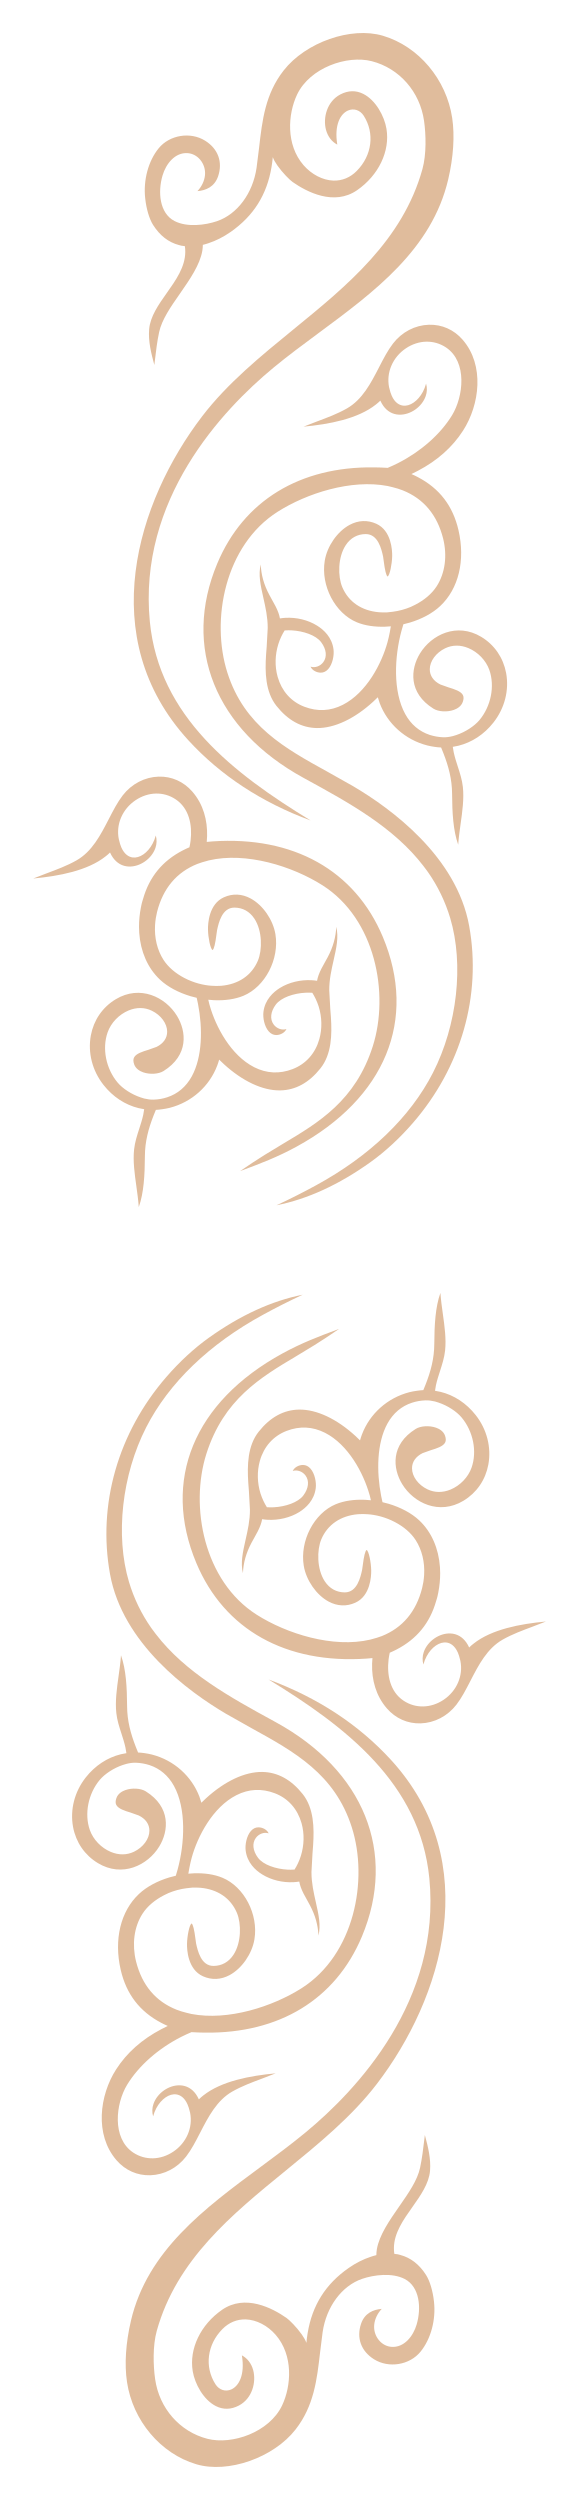
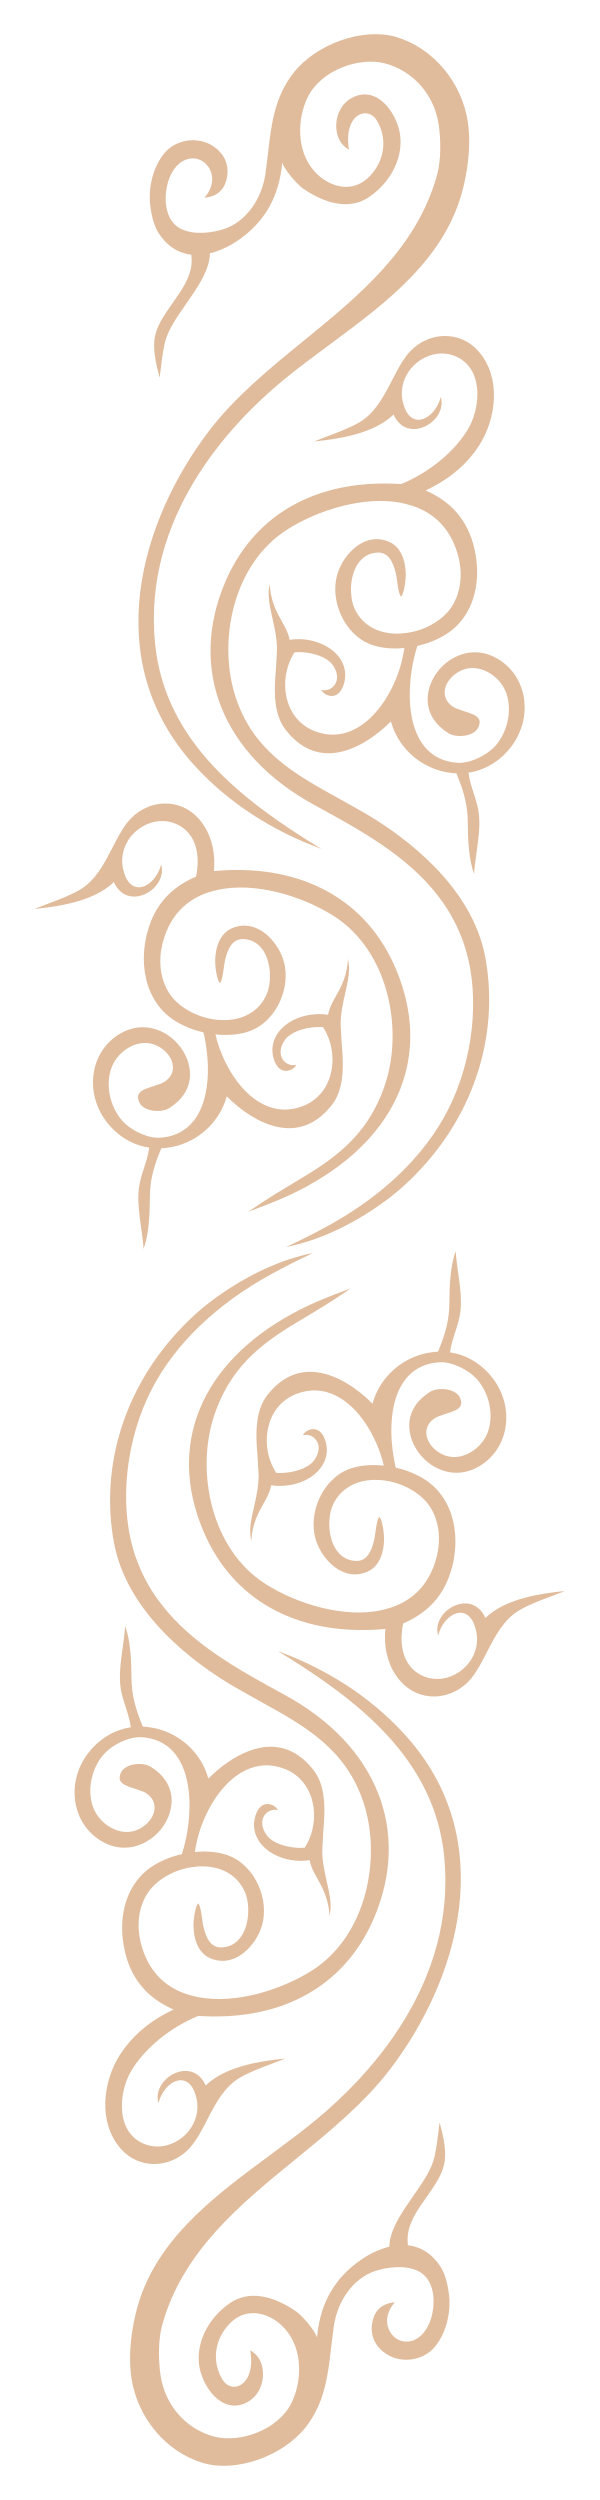
- <svg xmlns="http://www.w3.org/2000/svg" viewBox="0 0 1024 4420">
+ <svg xmlns="http://www.w3.org/2000/svg" viewBox="0 0 1024 4272">
  <g transform="translate(1024,0) rotate(90)">
    <g>
      <path d="M1972.231 752.471a391.86 391.86 0 0 1-9.965-4.04c-0.212-3.743-0.586-7.535-1.165-11.299a120.733 120.733 0 0 0-2.472-13.227c-10.099-39.173-38.305-70.183-74.66-83.947a114.278 114.278 0 0 0-10.551-3.425c2.719-2.719 5.304-5.445 7.818-8.157 30.021-32.775 47.055-68.439 46.596-99.568-0.367-27.132-13.474-51.129-38.99-71.376-25.077-19.901-59.823-20.487-90.585-18.474l-14.562 1.109-32.81 1.822c-19.004 0.085-36.497-3.919-53.432-7.761-21.723-4.908-40.826-9.145-58.876-4.604 18.1 0.614 35.748 5.565 53.714 15.085l8.573 4.739c7.797 4.414 15.431 8.658 23.46 11.497 3.136 1.109 6.448 2.027 9.732 2.606-0.523 3.22-0.946 6.504-1.059 9.852-1.031 19.216 3.701 39.752 13.722 55.868 7.387 11.794 20.699 26.384 42.259 29.06 10.176 1.292 25.762-1.561 34.548-9.357 4.216-3.701 6.384-8.157 6.434-13.143 0-7.429-4.16-14.972-9.887-17.768-0.297-0.169-0.494-0.254-0.734-0.374 2.585 7.74-0.756 17.231-8.065 22.599-9.463 6.956-22.62 5.523-35.162-3.792-12.606-9.449-19.95-31.921-20.988-52.443a100.437 100.437 0 0 1 0.042-10.925c0.085-0.417 0.085-0.826 0.085-1.201 3.552-2.182 7.133-4.209 10.89-5.967a109.158 109.158 0 0 1 13.439-5.318c18.644-5.734 38.884-6.363 57.591-1.109 25.226 7.048 43.99 23.827 52.98 47.203 8.905 23.206 7.754 46.094-3.34 67.987-20.953 41.193-71.2 67.824-108.798 78.495-0.784 0.254-1.476 0.494-2.225 0.671-2.768 0.777-5.523 1.321-8.248 1.977 0.41-3.51 0.664-6.963 0.826-10.445 0.784-18.623-1.61-36.645-7.797-51.617-16.003-38.502-64.816-63.905-108.883-56.652-25.685 4.251-51.701 22.351-63.29 44.004-8.256 15.409-8.948 31.695-1.977 47.118 12.041 26.716 46.716 28.291 57.062 28.107 14.35-0.233 34.682-4.28 36.2-8.15-1.645-2.479-10.974-4.788-27.867-6.857l-7.38-1.066c-12.86-2.797-39.745-8.736-39.781-30.543 0-14.717 6.751-26.97 19.534-35.423 21.518-14.188 55.374-14.188 74.462-6.109 25.854 11.024 41.61 34.103 44.244 64.95 0.452 5.699 0.332 11.455-0.085 17.224-0.205 3.418-0.664 6.843-1.201 10.233a123.162 123.162 0 0 1-6.674 24.477 112.061 112.061 0 0 1-5.982 13.206c-7.952 15.205-18.877 28.319-31.949 36.73-17.316 11.13-38.884 16.236-61.391 14.922-4.167-0.254-8.361-0.706-12.57-1.363a144.659 144.659 0 0 1-10.678-2.182c-41.723-10.551-70.296-34.555-84.978-71.334-1.144-2.881-2.062-5.897-3.001-8.821a150.888 150.888 0 0 1-3.185-11.377c-15.529-65.769 10.275-147.929 44.039-201.029 59.357-93.389 191.262-118.537 284.524-88.855 96.178 30.642 134.935 95.726 172.427 158.741l19.781 32.57a1146.315 1146.315 0 0 0 28.538 43.298c-0.664-1.737-1.328-3.475-1.935-5.198-11.095-29.647-22.521-60.324-41.398-94.829-85.719-156.792-224.334-213.734-370.695-152.343-118.05 49.526-178.684 158.614-168.875 301.353 0.254 3.291 0.621 6.624 0.911 9.972-3.383-0.282-6.716-0.537-10.063-0.621-28.404-0.819-56.645 6.765-78.919 26.144-17.726 15.424-27.118 36.525-26.462 59.498 0.742 24.654 12.818 47.817 33.107 63.481 11.984 9.272 26.631 16.779 42.055 24.738 28.156 14.52 57.231 29.477 72.852 56.899 9.562 16.787 16.356 35.254 23.036 53.114 2.853 7.797 5.946 15.664 9.075 23.496-4.209-45.268-13.764-96.058-39.166-127.972a77.33 77.33 0 0 0-6.808-7.797 50.374 50.374 0 0 0 8.99-5.078c9.852-7.048 15.296-16.497 15.826-27.909 0.862-19.83-13.609-40.656-32.853-47.252a36.574 36.574 0 0 0-22.062-0.657c5.198 1.363 10.099 3.312 14.47 5.657 16.412 8.729 26.186 23.008 24.371 35.452-0.911 6.278-4.993 14.145-17.69 19.795-3.538 1.532-7.952 2.924-13.079 4.082-0.523 0.127-0.989 0.282-1.61 0.417-26.13 5.268-53.177-6.342-68.813-29.64-15.085-22.479-15.741-49.604-1.638-70.748 15.791-23.834 45.346-29.936 73.347-26.518 3.842 0.487 7.719 1.151 11.511 2.02 1.723 3.997 3.496 7.917 5.473 11.659 18.637 36.214 47.083 59.413 86.171 70.423 2.677 0.784 5.191 1.695 7.994 2.302 2.217 0.537 4.456 0.953 6.638 1.412 11.716 2.267 23.171 3.383 34.35 3.34a218.204 218.204 0 0 0 10.621-0.367c33.079-2.316 62.302-14.894 82.803-36.702 13.107-13.976 23.001-33.227 29.272-54.088 0.989-3.552 1.97-7.175 2.797-10.805a233.903 233.903 0 0 1 10.883-2.345c43.057-8.376 93.558-7.874 128.064 11.038 18.46 10.148 30.932 24.993 36.906 43.418 1.243 3.715 2.196 7.535 2.924 11.539 0.664 4.011 1.158 8.121 1.271 12.415 0.177 5.402-0.607 11.13-1.999 16.829a87.711 87.711 0 0 1-1.907 6.095c-5.445 16.412-15.904 32.125-26.186 40.734-24.569 20.706-60.282 27.832-88.89 17.733-16.829-5.89-31.666-20.12-38.707-37.097-5.77-14.018-5.692-28.164 0.417-40.868 7.747-16.25 22.683-27.238 37.062-27.288 11.335-0.085 20.946 6.596 26.928 18.707l5.176 14.527c3.093 10.176 6.645 21.815 13.616 25.31 3.093 1.617 7.055 1.518 11.991-0.162 8.086-2.804 12.168-10.261 14.195-15.953 4.16-11.843 3.206-27.302-2.217-35.953-27.916-44.696-69.971-40.734-97.598-23.834-33.474 20.452-55.162 65.395-29.392 108.233 14.054 23.368 36.822 39.032 64.032 44.067 30.289 5.565 62.167-2.507 87.4-22.351 21.229-16.652 35.247-38.298 41.101-62.132 0.791-3.256 1.398-6.554 1.907-9.816 3.333 0.417 6.631 0.96 9.845 1.645 8.7 1.893 16.942 4.583 25.07 7.217 11.504 3.701 23.383 7.549 36.08 8.948 20.777 2.26 43.333-0.953 65.176-3.997 12.21-1.688 24.569-3.418 36.857-4.28-25.36-8.983-56.355-10.558-89.907-10.805-25.953-0.085-48.636-6.236-71.977-15.353z" fill="#e0bc9c" />
      <path d="M607.303 329.092c11.998 9.272 26.596 16.815 42.012 24.731 28.156 14.513 57.266 29.527 72.845 56.899 9.569 16.822 16.412 35.254 23.065 53.114a1099.705 1099.705 0 0 0 9.103 23.496c-4.195-45.275-13.771-96.023-39.166-127.979a96.835 96.835 0 0 0-6.843-7.797 57.175 57.175 0 0 0 9.018-5.064c9.823-6.97 15.304-16.532 15.805-27.874 0.855-19.873-13.573-40.649-32.824-47.245a35.734 35.734 0 0 0-22.062-0.657c5.148 1.314 10.099 3.291 14.435 5.6 16.405 8.785 26.214 23.051 24.399 35.416-0.946 6.349-5.028 14.272-17.683 19.795-3.538 1.603-7.959 2.966-13.037 4.124-0.586 0.127-1.066 0.325-1.645 0.452-26.137 5.24-53.184-6.384-68.848-29.689-15.092-22.464-15.755-49.555-1.695-70.79 25.6-38.425 87.111-30.875 119.85-10.932 33.863 20.572 64.406 55.543 84.815 95.783a274.714 274.714 0 0 1 8.333 18.1 428.696 428.696 0 0 0-0.876 24.032c-1.688 130.818 58.502 230.478 169.786 277.186 148.424 62.252 293.662 3.884 379.141-152.336l1.9-3.46c42.217-77.231 85.628-156.269 154.024-208.67 3.467-2.634 6.942-5.318 10.565-7.874a283.556 283.556 0 0 1 81.433-39.42c81.878-24.442 189.158-12.535 273.337 30.43 78.551 40.12 147.407 111.68 199.27 207.017a1177 1177 0 0 1 35.197 69.71c-10.876-54.675-36.278-110.281-76.313-166.241-18.46-25.812-42.337-51.659-69.053-74.787-98.671-85.592-225.739-121.877-348.527-99.653-122.689 22.14-207.406 137.915-246.953 204.955l-25.607 45.43c-41.723 75.656-81.058 147.11-175.182 177.081-93.177 29.738-225.146 4.583-284.531-88.848-32.606-51.369-57.923-129.992-45.515-194.595 0.579-3.016 1.363-5.946 2.147-8.905 1.476-6.024 3.256-11.963 5.523-17.698 14.682-36.808 43.255-60.762 84.978-71.327 30.635-7.662 61.475-3.538 84.639 11.384 13.446 8.651 24.498 22.14 32.577 37.803 1.349 2.691 2.669 5.282 3.87 7.994a122.244 122.244 0 0 1 8.573 31.843c0.459 3.369 0.904 6.758 1.109 10.148 0.169 4.689 0.127 9.428-0.24 14.096-2.599 30.875-18.354 53.877-44.244 64.929-19.039 8.079-52.93 8.079-74.385-6.102-12.811-8.453-19.576-20.699-19.576-35.416 0.042-21.808 26.878-27.782 39.781-30.6l7.422-1.031c16.864-2.104 26.158-4.414 27.832-6.843-1.568-3.87-21.885-7.917-36.193-8.171-10.36-0.155-45.077 1.412-57.111 28.128-6.921 15.416-6.257 31.702 1.984 47.083 11.624 21.681 37.641 39.788 63.326 43.99 44.039 7.302 92.902-18.1 108.89-56.652 6.024-14.513 8.404-31.913 7.832-49.964a175.634 175.634 0 0 0-0.671-10.233c3.475 0.544 6.893 1.165 10.318 1.822 5.812 1.151 11.624 2.387 17.436 3.997 37.888 10.268 89.724 37.182 111.037 79.152 11.13 21.892 12.246 44.774 3.34 68.036-8.905 23.333-27.704 40.07-52.937 47.16-18.757 5.24-39.004 4.576-57.598-1.193a103.883 103.883 0 0 1-13.439-5.24 110.084 110.084 0 0 1-10.89-5.982c0-0.41-0.028-0.777-0.028-1.193a85.013 85.013 0 0 1-0.127-10.925c1.066-20.536 8.361-43.05 20.981-52.45 12.535-9.35 25.734-10.756 35.211-3.792 7.253 5.367 10.635 14.795 8.001 22.556 0.282-0.092 0.537-0.169 0.734-0.332 5.777-2.839 9.936-10.353 9.887-17.811 0-4.951-2.14-9.4-6.391-13.143-8.813-7.712-24.35-10.6-34.541-9.322-21.617 2.634-34.88 17.224-42.224 29.067-10.085 16.116-14.88 36.638-13.813 55.854 0.219 3.298 0.537 6.596 1.08 9.852a60.833 60.833 0 0 0-9.689 2.564c-8.093 2.846-15.664 7.126-23.46 11.539l-8.623 4.696c-17.931 9.562-35.614 14.484-53.714 15.092 18.065 4.576 37.146 0.332 58.862-4.576 16.984-3.821 34.477-7.789 53.481-7.74l32.86 1.808 14.47 1.102c30.755 2.02 65.515 1.448 90.585-18.46 25.522-20.289 38.63-44.286 39.039-71.412 0.452-31.08-16.61-66.751-46.631-99.526a299.658 299.658 0 0 0-7.797-8.171 121.75 121.75 0 0 0 10.558-3.376c36.32-13.813 64.561-44.851 74.618-84.024 1.116-4.414 1.928-8.828 2.556-13.241a102.471 102.471 0 0 0 1.059-11.257 375.914 375.914 0 0 1 10.021-4.032c23.383-9.11 46.016-15.254 71.948-15.381 33.531-0.24 64.54-1.808 89.921-10.798-12.323-0.826-24.654-2.556-36.942-4.28-21.765-3.065-44.314-6.236-65.141-3.969-12.698 1.363-24.576 5.24-36.031 8.955-8.121 2.641-16.419 5.318-25.07 7.182-3.263 0.699-6.518 1.271-9.859 1.681a100.387 100.387 0 0 0-1.9-9.802c-5.904-23.834-19.915-45.48-41.108-62.139-25.268-19.83-57.097-27.945-87.4-22.38-27.253 5.064-50.021 20.699-64.074 44.117-25.727 42.796-4.04 87.732 29.435 108.226 27.584 16.9 69.724 20.812 97.591-23.834 5.41-8.658 6.349-24.124 2.196-35.946-2.027-5.734-6.109-13.114-14.188-15.918-4.951-1.766-8.877-1.808-12.006-0.24-6.914 3.538-10.466 15.127-13.602 25.353l-5.155 14.513c-5.975 12.126-15.544 18.806-26.949 18.722-14.4-0.035-29.279-11.052-37.118-27.295-6.059-12.74-6.179-26.836-0.332-40.861 7.062-17.027 21.857-31.2 38.679-37.146 28.665-10.063 64.399-2.924 88.933 17.719 10.226 8.665 20.699 24.329 26.186 40.748 0.664 2.062 1.314 4.11 1.85 6.13 1.448 5.699 2.232 11.384 2.069 16.794-0.134 4.322-0.621 8.404-1.328 12.443-0.699 3.997-1.695 7.839-2.846 11.546-6.102 18.425-18.46 33.269-36.928 43.368-39.915 21.935-101.136 19.096-147.569 6.476a194.136 194.136 0 0 1-11.13-3.256 180.012 180.012 0 0 0-2.966-11.412c-6.229-20.614-16.123-39.745-29.195-53.643-30.543-32.613-80.804-44.696-134.328-32.33-42.987 9.95-73.672 33.651-93.629 71.751-1.935 3.672-3.785 7.458-5.473 11.412-1.864-3.955-3.799-7.662-5.734-11.412-17.811-34.018-41.532-60.91-71.122-79.914-45.649-29.301-115.486-38.46-160.669 0.826-17.74 15.381-27.09 36.532-26.433 59.54 0.734 24.661 12.811 47.789 33.142 63.46z" fill="#e0bc9c" />
      <path d="M1099.253 759.066c-215.958 21.109-374.035-127.732-448.999-218.352-21.109-25.48-41.716-53.396-61.715-80.395-72.683-98.262-147.851-199.835-271.325-228.747-39.576-9.272-77.181-11.709-108.593-7.048-68.283 10.219-126.743 59.413-145.429 122.534-16.652 56.158 11.511 136.517 61.433 175.471 41.68 32.528 87.993 37.853 136.997 43.453l35.098 4.414c44.971 6.561 81.991 33.976 94.293 69.886 7.083 20.812 11.292 53.064-0.332 75.359-13.905 26.56-51.461 29.527-80.395 20.988-20.748-6.059-40.988-22.097-39.541-44.194 0.523-8.538 4.654-16.49 11.582-22.302a36.892 36.892 0 0 1 27.535-8.538c10.395 1.073 20.254 6.017 28.051 13.319-1.208-15.007-7.507-30.134-26.229-36.525-25.113-8.531-48.601 0-62.916 22.916-16.292 26.052-10.261 62.909 13.446 82.21 22.387 18.227 56.327 27.394 88.643 23.757 18.799-2.062 36.32-7.302 46.843-13.941 18.792-11.914 30.671-27.238 35.529-45.6 0.41-1.483 0.876-2.931 1.158-4.414 0.417-1.97 0.572-4.04 0.784-6.137a64.689 64.689 0 0 1 10.141-0.742c26.631 0.127 50.014 16.624 72.69 32.697 20.409 14.421 41.476 29.315 64.109 31.165 21.349 1.78 42.591-3.623 63.163-9.145-2.677-0.304-5.402-0.664-8.121-0.996-16.32-1.942-33.234-3.919-49.816-7.472-22.083-4.696-44.569-20.318-68.311-36.892-25.021-17.401-50.635-35.169-75.614-39.498a70.444 70.444 0 0 0-10.515-0.918 98.629 98.629 0 0 0-2.924-10.014c-4.294-13.037-10.89-26.236-19.83-39.046-28.446-40.649-65.684-64.194-115.027-72.4a223.585 223.585 0 0 0-17.288-2.217c4.499-1.568 9.732-4.541 15.014-8.298 12.57-8.863 25.395-21.596 29.067-26.914 17.479-25.028 42.549-73.099 14.4-113.798-26.349-38.05-68.947-58.467-108.48-51.991-22.394 3.672-50.833 19.004-61.892 41.144-6.511 12.987-6.137 26.61 0.996 40.374 12.578 23.983 41.603 31.002 62.584 25.438 12.076-3.291 21.031-10.304 26.186-19.993-35.219 5.734-54.3-5.65-60.19-18.686-4.626-10.254-1.003-21.511 9.032-27.987 30.918-19.795 70.211-14.894 97.668 12.281 11.709 11.504 17.556 25.847 17.076 41.391-0.664 18.757-10.854 38.474-27.302 52.732-36.193 31.384-90.133 27.825-124.928 11.299-47.323-22.599-70.077-88.311-58.869-131.976 12.578-48.855 53.961-85.133 105.465-92.435 23.962-3.432 58.954-4.414 85.26 2.839 125.797 34.922 205.852 132.929 283.245 227.794 47.005 57.591 95.606 117.174 153.868 161.665 150.782 115.161 391.147 190.591 572.677 24.484 62.464-57.231 109.843-129.617 141.962-216.29-83.135 136.121-183.812 267.843-351.416 284.291z" fill="#e0bc9c" />
    </g>
-     <g transform="translate(4420,1024) scale(-1,-1)">
+     <g transform="translate(4272,1024) scale(-1,-1)">
      <path d="M1972.231 752.471a391.86 391.86 0 0 1-9.965-4.04c-0.212-3.743-0.586-7.535-1.165-11.299a120.733 120.733 0 0 0-2.472-13.227c-10.099-39.173-38.305-70.183-74.66-83.947a114.278 114.278 0 0 0-10.551-3.425c2.719-2.719 5.304-5.445 7.818-8.157 30.021-32.775 47.055-68.439 46.596-99.568-0.367-27.132-13.474-51.129-38.99-71.376-25.077-19.901-59.823-20.487-90.585-18.474l-14.562 1.109-32.81 1.822c-19.004 0.085-36.497-3.919-53.432-7.761-21.723-4.908-40.826-9.145-58.876-4.604 18.1 0.614 35.748 5.565 53.714 15.085l8.573 4.739c7.797 4.414 15.431 8.658 23.46 11.497 3.136 1.109 6.448 2.027 9.732 2.606-0.523 3.22-0.946 6.504-1.059 9.852-1.031 19.216 3.701 39.752 13.722 55.868 7.387 11.794 20.699 26.384 42.259 29.06 10.176 1.292 25.762-1.561 34.548-9.357 4.216-3.701 6.384-8.157 6.434-13.143 0-7.429-4.16-14.972-9.887-17.768-0.297-0.169-0.494-0.254-0.734-0.374 2.585 7.74-0.756 17.231-8.065 22.599-9.463 6.956-22.62 5.523-35.162-3.792-12.606-9.449-19.95-31.921-20.988-52.443a100.437 100.437 0 0 1 0.042-10.925c0.085-0.417 0.085-0.826 0.085-1.201 3.552-2.182 7.133-4.209 10.89-5.967a109.158 109.158 0 0 1 13.439-5.318c18.644-5.734 38.884-6.363 57.591-1.109 25.226 7.048 43.99 23.827 52.98 47.203 8.905 23.206 7.754 46.094-3.34 67.987-20.953 41.193-71.2 67.824-108.798 78.495-0.784 0.254-1.476 0.494-2.225 0.671-2.768 0.777-5.523 1.321-8.248 1.977 0.41-3.51 0.664-6.963 0.826-10.445 0.784-18.623-1.61-36.645-7.797-51.617-16.003-38.502-64.816-63.905-108.883-56.652-25.685 4.251-51.701 22.351-63.29 44.004-8.256 15.409-8.948 31.695-1.977 47.118 12.041 26.716 46.716 28.291 57.062 28.107 14.35-0.233 34.682-4.28 36.2-8.15-1.645-2.479-10.974-4.788-27.867-6.857l-7.38-1.066c-12.86-2.797-39.745-8.736-39.781-30.543 0-14.717 6.751-26.97 19.534-35.423 21.518-14.188 55.374-14.188 74.462-6.109 25.854 11.024 41.61 34.103 44.244 64.95 0.452 5.699 0.332 11.455-0.085 17.224-0.205 3.418-0.664 6.843-1.201 10.233a123.162 123.162 0 0 1-6.674 24.477 112.061 112.061 0 0 1-5.982 13.206c-7.952 15.205-18.877 28.319-31.949 36.73-17.316 11.13-38.884 16.236-61.391 14.922-4.167-0.254-8.361-0.706-12.57-1.363a144.659 144.659 0 0 1-10.678-2.182c-41.723-10.551-70.296-34.555-84.978-71.334-1.144-2.881-2.062-5.897-3.001-8.821a150.888 150.888 0 0 1-3.185-11.377c-15.529-65.769 10.275-147.929 44.039-201.029 59.357-93.389 191.262-118.537 284.524-88.855 96.178 30.642 134.935 95.726 172.427 158.741l19.781 32.57a1146.315 1146.315 0 0 0 28.538 43.298c-0.664-1.737-1.328-3.475-1.935-5.198-11.095-29.647-22.521-60.324-41.398-94.829-85.719-156.792-224.334-213.734-370.695-152.343-118.05 49.526-178.684 158.614-168.875 301.353 0.254 3.291 0.621 6.624 0.911 9.972-3.383-0.282-6.716-0.537-10.063-0.621-28.404-0.819-56.645 6.765-78.919 26.144-17.726 15.424-27.118 36.525-26.462 59.498 0.742 24.654 12.818 47.817 33.107 63.481 11.984 9.272 26.631 16.779 42.055 24.738 28.156 14.52 57.231 29.477 72.852 56.899 9.562 16.787 16.356 35.254 23.036 53.114 2.853 7.797 5.946 15.664 9.075 23.496-4.209-45.268-13.764-96.058-39.166-127.972a77.33 77.33 0 0 0-6.808-7.797 50.374 50.374 0 0 0 8.99-5.078c9.852-7.048 15.296-16.497 15.826-27.909 0.862-19.83-13.609-40.656-32.853-47.252a36.574 36.574 0 0 0-22.062-0.657c5.198 1.363 10.099 3.312 14.47 5.657 16.412 8.729 26.186 23.008 24.371 35.452-0.911 6.278-4.993 14.145-17.69 19.795-3.538 1.532-7.952 2.924-13.079 4.082-0.523 0.127-0.989 0.282-1.61 0.417-26.13 5.268-53.177-6.342-68.813-29.64-15.085-22.479-15.741-49.604-1.638-70.748 15.791-23.834 45.346-29.936 73.347-26.518 3.842 0.487 7.719 1.151 11.511 2.02 1.723 3.997 3.496 7.917 5.473 11.659 18.637 36.214 47.083 59.413 86.171 70.423 2.677 0.784 5.191 1.695 7.994 2.302 2.217 0.537 4.456 0.953 6.638 1.412 11.716 2.267 23.171 3.383 34.35 3.34a218.204 218.204 0 0 0 10.621-0.367c33.079-2.316 62.302-14.894 82.803-36.702 13.107-13.976 23.001-33.227 29.272-54.088 0.989-3.552 1.97-7.175 2.797-10.805a233.903 233.903 0 0 1 10.883-2.345c43.057-8.376 93.558-7.874 128.064 11.038 18.46 10.148 30.932 24.993 36.906 43.418 1.243 3.715 2.196 7.535 2.924 11.539 0.664 4.011 1.158 8.121 1.271 12.415 0.177 5.402-0.607 11.13-1.999 16.829a87.711 87.711 0 0 1-1.907 6.095c-5.445 16.412-15.904 32.125-26.186 40.734-24.569 20.706-60.282 27.832-88.89 17.733-16.829-5.89-31.666-20.12-38.707-37.097-5.77-14.018-5.692-28.164 0.417-40.868 7.747-16.25 22.683-27.238 37.062-27.288 11.335-0.085 20.946 6.596 26.928 18.707l5.176 14.527c3.093 10.176 6.645 21.815 13.616 25.31 3.093 1.617 7.055 1.518 11.991-0.162 8.086-2.804 12.168-10.261 14.195-15.953 4.16-11.843 3.206-27.302-2.217-35.953-27.916-44.696-69.971-40.734-97.598-23.834-33.474 20.452-55.162 65.395-29.392 108.233 14.054 23.368 36.822 39.032 64.032 44.067 30.289 5.565 62.167-2.507 87.4-22.351 21.229-16.652 35.247-38.298 41.101-62.132 0.791-3.256 1.398-6.554 1.907-9.816 3.333 0.417 6.631 0.96 9.845 1.645 8.7 1.893 16.942 4.583 25.07 7.217 11.504 3.701 23.383 7.549 36.08 8.948 20.777 2.26 43.333-0.953 65.176-3.997 12.21-1.688 24.569-3.418 36.857-4.28-25.36-8.983-56.355-10.558-89.907-10.805-25.953-0.085-48.636-6.236-71.977-15.353z" fill="#e0bc9c" />
      <path d="M607.303 329.092c11.998 9.272 26.596 16.815 42.012 24.731 28.156 14.513 57.266 29.527 72.845 56.899 9.569 16.822 16.412 35.254 23.065 53.114a1099.705 1099.705 0 0 0 9.103 23.496c-4.195-45.275-13.771-96.023-39.166-127.979a96.835 96.835 0 0 0-6.843-7.797 57.175 57.175 0 0 0 9.018-5.064c9.823-6.97 15.304-16.532 15.805-27.874 0.855-19.873-13.573-40.649-32.824-47.245a35.734 35.734 0 0 0-22.062-0.657c5.148 1.314 10.099 3.291 14.435 5.6 16.405 8.785 26.214 23.051 24.399 35.416-0.946 6.349-5.028 14.272-17.683 19.795-3.538 1.603-7.959 2.966-13.037 4.124-0.586 0.127-1.066 0.325-1.645 0.452-26.137 5.24-53.184-6.384-68.848-29.689-15.092-22.464-15.755-49.555-1.695-70.79 25.6-38.425 87.111-30.875 119.85-10.932 33.863 20.572 64.406 55.543 84.815 95.783a274.714 274.714 0 0 1 8.333 18.1 428.696 428.696 0 0 0-0.876 24.032c-1.688 130.818 58.502 230.478 169.786 277.186 148.424 62.252 293.662 3.884 379.141-152.336l1.9-3.46c42.217-77.231 85.628-156.269 154.024-208.67 3.467-2.634 6.942-5.318 10.565-7.874a283.556 283.556 0 0 1 81.433-39.42c81.878-24.442 189.158-12.535 273.337 30.43 78.551 40.12 147.407 111.68 199.27 207.017a1177 1177 0 0 1 35.197 69.71c-10.876-54.675-36.278-110.281-76.313-166.241-18.46-25.812-42.337-51.659-69.053-74.787-98.671-85.592-225.739-121.877-348.527-99.653-122.689 22.14-207.406 137.915-246.953 204.955l-25.607 45.43c-41.723 75.656-81.058 147.11-175.182 177.081-93.177 29.738-225.146 4.583-284.531-88.848-32.606-51.369-57.923-129.992-45.515-194.595 0.579-3.016 1.363-5.946 2.147-8.905 1.476-6.024 3.256-11.963 5.523-17.698 14.682-36.808 43.255-60.762 84.978-71.327 30.635-7.662 61.475-3.538 84.639 11.384 13.446 8.651 24.498 22.14 32.577 37.803 1.349 2.691 2.669 5.282 3.87 7.994a122.244 122.244 0 0 1 8.573 31.843c0.459 3.369 0.904 6.758 1.109 10.148 0.169 4.689 0.127 9.428-0.24 14.096-2.599 30.875-18.354 53.877-44.244 64.929-19.039 8.079-52.93 8.079-74.385-6.102-12.811-8.453-19.576-20.699-19.576-35.416 0.042-21.808 26.878-27.782 39.781-30.6l7.422-1.031c16.864-2.104 26.158-4.414 27.832-6.843-1.568-3.87-21.885-7.917-36.193-8.171-10.36-0.155-45.077 1.412-57.111 28.128-6.921 15.416-6.257 31.702 1.984 47.083 11.624 21.681 37.641 39.788 63.326 43.99 44.039 7.302 92.902-18.1 108.89-56.652 6.024-14.513 8.404-31.913 7.832-49.964a175.634 175.634 0 0 0-0.671-10.233c3.475 0.544 6.893 1.165 10.318 1.822 5.812 1.151 11.624 2.387 17.436 3.997 37.888 10.268 89.724 37.182 111.037 79.152 11.13 21.892 12.246 44.774 3.34 68.036-8.905 23.333-27.704 40.07-52.937 47.16-18.757 5.24-39.004 4.576-57.598-1.193a103.883 103.883 0 0 1-13.439-5.24 110.084 110.084 0 0 1-10.89-5.982c0-0.41-0.028-0.777-0.028-1.193a85.013 85.013 0 0 1-0.127-10.925c1.066-20.536 8.361-43.05 20.981-52.45 12.535-9.35 25.734-10.756 35.211-3.792 7.253 5.367 10.635 14.795 8.001 22.556 0.282-0.092 0.537-0.169 0.734-0.332 5.777-2.839 9.936-10.353 9.887-17.811 0-4.951-2.14-9.4-6.391-13.143-8.813-7.712-24.35-10.6-34.541-9.322-21.617 2.634-34.88 17.224-42.224 29.067-10.085 16.116-14.88 36.638-13.813 55.854 0.219 3.298 0.537 6.596 1.08 9.852a60.833 60.833 0 0 0-9.689 2.564c-8.093 2.846-15.664 7.126-23.46 11.539l-8.623 4.696c-17.931 9.562-35.614 14.484-53.714 15.092 18.065 4.576 37.146 0.332 58.862-4.576 16.984-3.821 34.477-7.789 53.481-7.74l32.86 1.808 14.47 1.102c30.755 2.02 65.515 1.448 90.585-18.46 25.522-20.289 38.63-44.286 39.039-71.412 0.452-31.08-16.61-66.751-46.631-99.526a299.658 299.658 0 0 0-7.797-8.171 121.75 121.75 0 0 0 10.558-3.376c36.32-13.813 64.561-44.851 74.618-84.024 1.116-4.414 1.928-8.828 2.556-13.241a102.471 102.471 0 0 0 1.059-11.257 375.914 375.914 0 0 1 10.021-4.032c23.383-9.11 46.016-15.254 71.948-15.381 33.531-0.24 64.54-1.808 89.921-10.798-12.323-0.826-24.654-2.556-36.942-4.28-21.765-3.065-44.314-6.236-65.141-3.969-12.698 1.363-24.576 5.24-36.031 8.955-8.121 2.641-16.419 5.318-25.07 7.182-3.263 0.699-6.518 1.271-9.859 1.681a100.387 100.387 0 0 0-1.9-9.802c-5.904-23.834-19.915-45.48-41.108-62.139-25.268-19.83-57.097-27.945-87.4-22.38-27.253 5.064-50.021 20.699-64.074 44.117-25.727 42.796-4.04 87.732 29.435 108.226 27.584 16.9 69.724 20.812 97.591-23.834 5.41-8.658 6.349-24.124 2.196-35.946-2.027-5.734-6.109-13.114-14.188-15.918-4.951-1.766-8.877-1.808-12.006-0.24-6.914 3.538-10.466 15.127-13.602 25.353l-5.155 14.513c-5.975 12.126-15.544 18.806-26.949 18.722-14.4-0.035-29.279-11.052-37.118-27.295-6.059-12.74-6.179-26.836-0.332-40.861 7.062-17.027 21.857-31.2 38.679-37.146 28.665-10.063 64.399-2.924 88.933 17.719 10.226 8.665 20.699 24.329 26.186 40.748 0.664 2.062 1.314 4.11 1.85 6.13 1.448 5.699 2.232 11.384 2.069 16.794-0.134 4.322-0.621 8.404-1.328 12.443-0.699 3.997-1.695 7.839-2.846 11.546-6.102 18.425-18.46 33.269-36.928 43.368-39.915 21.935-101.136 19.096-147.569 6.476a194.136 194.136 0 0 1-11.13-3.256 180.012 180.012 0 0 0-2.966-11.412c-6.229-20.614-16.123-39.745-29.195-53.643-30.543-32.613-80.804-44.696-134.328-32.33-42.987 9.95-73.672 33.651-93.629 71.751-1.935 3.672-3.785 7.458-5.473 11.412-1.864-3.955-3.799-7.662-5.734-11.412-17.811-34.018-41.532-60.91-71.122-79.914-45.649-29.301-115.486-38.46-160.669 0.826-17.74 15.381-27.09 36.532-26.433 59.54 0.734 24.661 12.811 47.789 33.142 63.46z" fill="#e0bc9c" />
      <path d="M1099.253 759.066c-215.958 21.109-374.035-127.732-448.999-218.352-21.109-25.48-41.716-53.396-61.715-80.395-72.683-98.262-147.851-199.835-271.325-228.747-39.576-9.272-77.181-11.709-108.593-7.048-68.283 10.219-126.743 59.413-145.429 122.534-16.652 56.158 11.511 136.517 61.433 175.471 41.68 32.528 87.993 37.853 136.997 43.453l35.098 4.414c44.971 6.561 81.991 33.976 94.293 69.886 7.083 20.812 11.292 53.064-0.332 75.359-13.905 26.56-51.461 29.527-80.395 20.988-20.748-6.059-40.988-22.097-39.541-44.194 0.523-8.538 4.654-16.49 11.582-22.302a36.892 36.892 0 0 1 27.535-8.538c10.395 1.073 20.254 6.017 28.051 13.319-1.208-15.007-7.507-30.134-26.229-36.525-25.113-8.531-48.601 0-62.916 22.916-16.292 26.052-10.261 62.909 13.446 82.21 22.387 18.227 56.327 27.394 88.643 23.757 18.799-2.062 36.32-7.302 46.843-13.941 18.792-11.914 30.671-27.238 35.529-45.6 0.41-1.483 0.876-2.931 1.158-4.414 0.417-1.97 0.572-4.04 0.784-6.137a64.689 64.689 0 0 1 10.141-0.742c26.631 0.127 50.014 16.624 72.69 32.697 20.409 14.421 41.476 29.315 64.109 31.165 21.349 1.78 42.591-3.623 63.163-9.145-2.677-0.304-5.402-0.664-8.121-0.996-16.32-1.942-33.234-3.919-49.816-7.472-22.083-4.696-44.569-20.318-68.311-36.892-25.021-17.401-50.635-35.169-75.614-39.498a70.444 70.444 0 0 0-10.515-0.918 98.629 98.629 0 0 0-2.924-10.014c-4.294-13.037-10.89-26.236-19.83-39.046-28.446-40.649-65.684-64.194-115.027-72.4a223.585 223.585 0 0 0-17.288-2.217c4.499-1.568 9.732-4.541 15.014-8.298 12.57-8.863 25.395-21.596 29.067-26.914 17.479-25.028 42.549-73.099 14.4-113.798-26.349-38.05-68.947-58.467-108.48-51.991-22.394 3.672-50.833 19.004-61.892 41.144-6.511 12.987-6.137 26.61 0.996 40.374 12.578 23.983 41.603 31.002 62.584 25.438 12.076-3.291 21.031-10.304 26.186-19.993-35.219 5.734-54.3-5.65-60.19-18.686-4.626-10.254-1.003-21.511 9.032-27.987 30.918-19.795 70.211-14.894 97.668 12.281 11.709 11.504 17.556 25.847 17.076 41.391-0.664 18.757-10.854 38.474-27.302 52.732-36.193 31.384-90.133 27.825-124.928 11.299-47.323-22.599-70.077-88.311-58.869-131.976 12.578-48.855 53.961-85.133 105.465-92.435 23.962-3.432 58.954-4.414 85.26 2.839 125.797 34.922 205.852 132.929 283.245 227.794 47.005 57.591 95.606 117.174 153.868 161.665 150.782 115.161 391.147 190.591 572.677 24.484 62.464-57.231 109.843-129.617 141.962-216.29-83.135 136.121-183.812 267.843-351.416 284.291z" fill="#e0bc9c" />
    </g>
  </g>
</svg>
